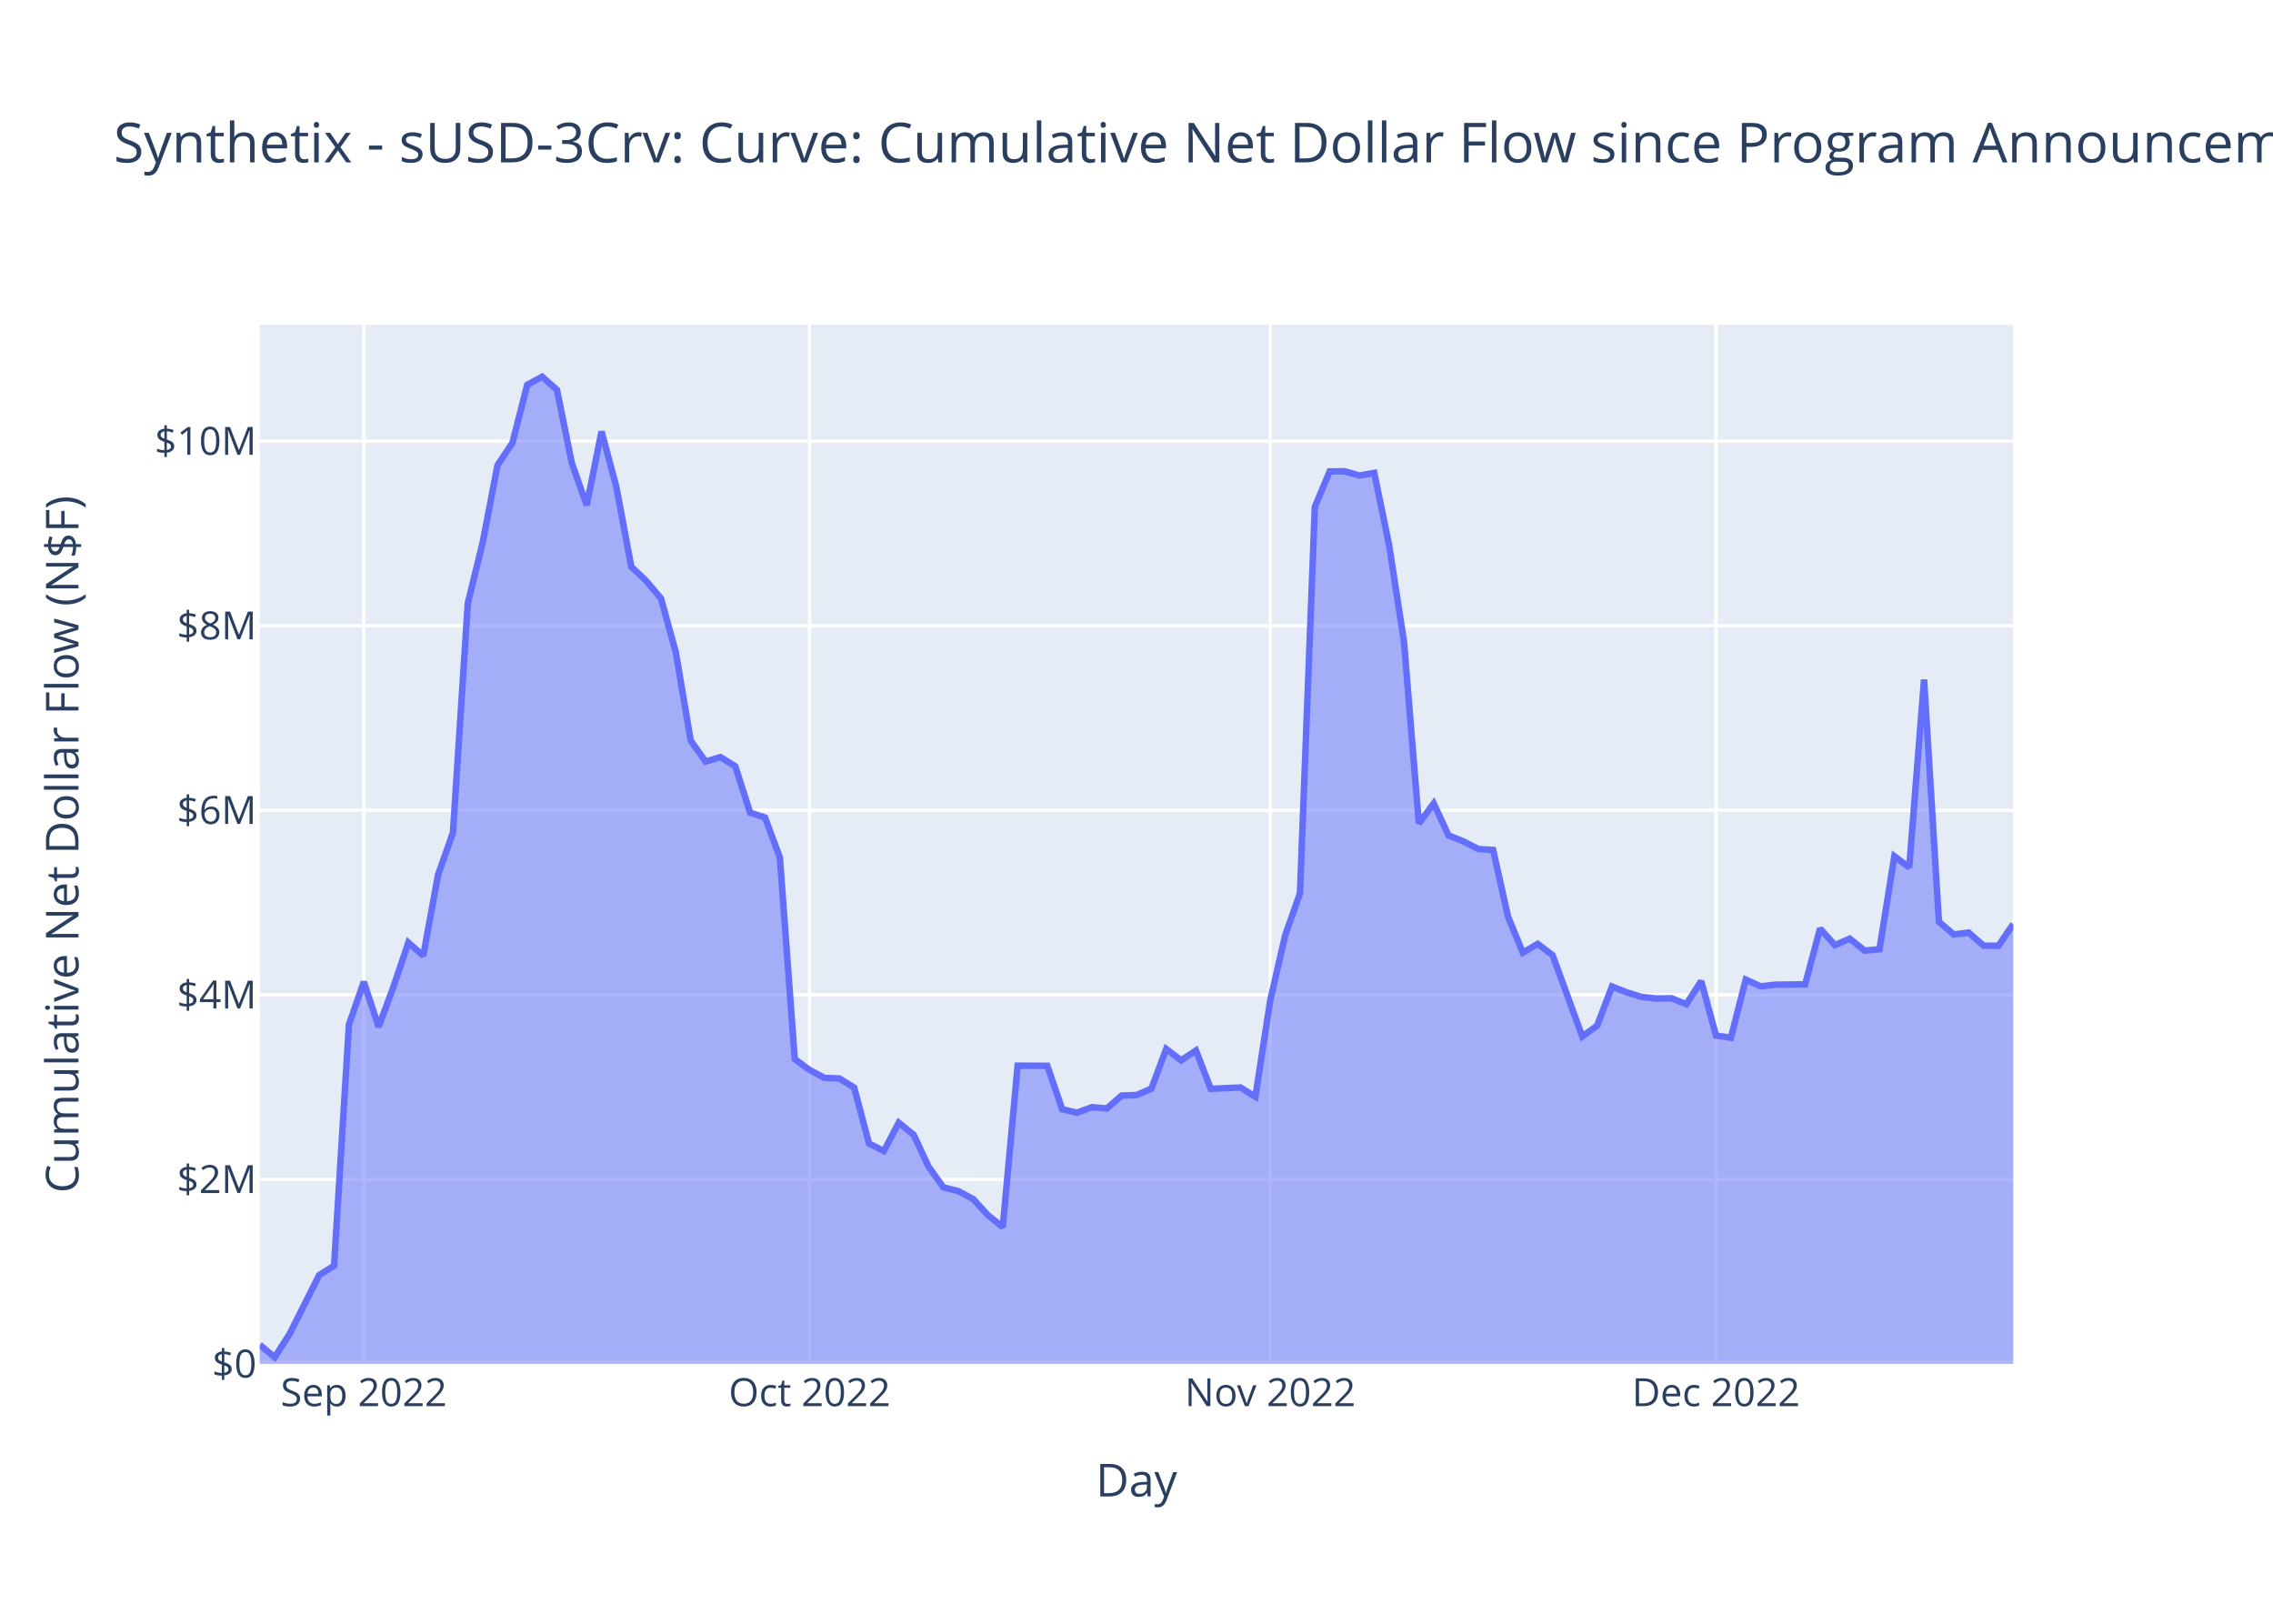
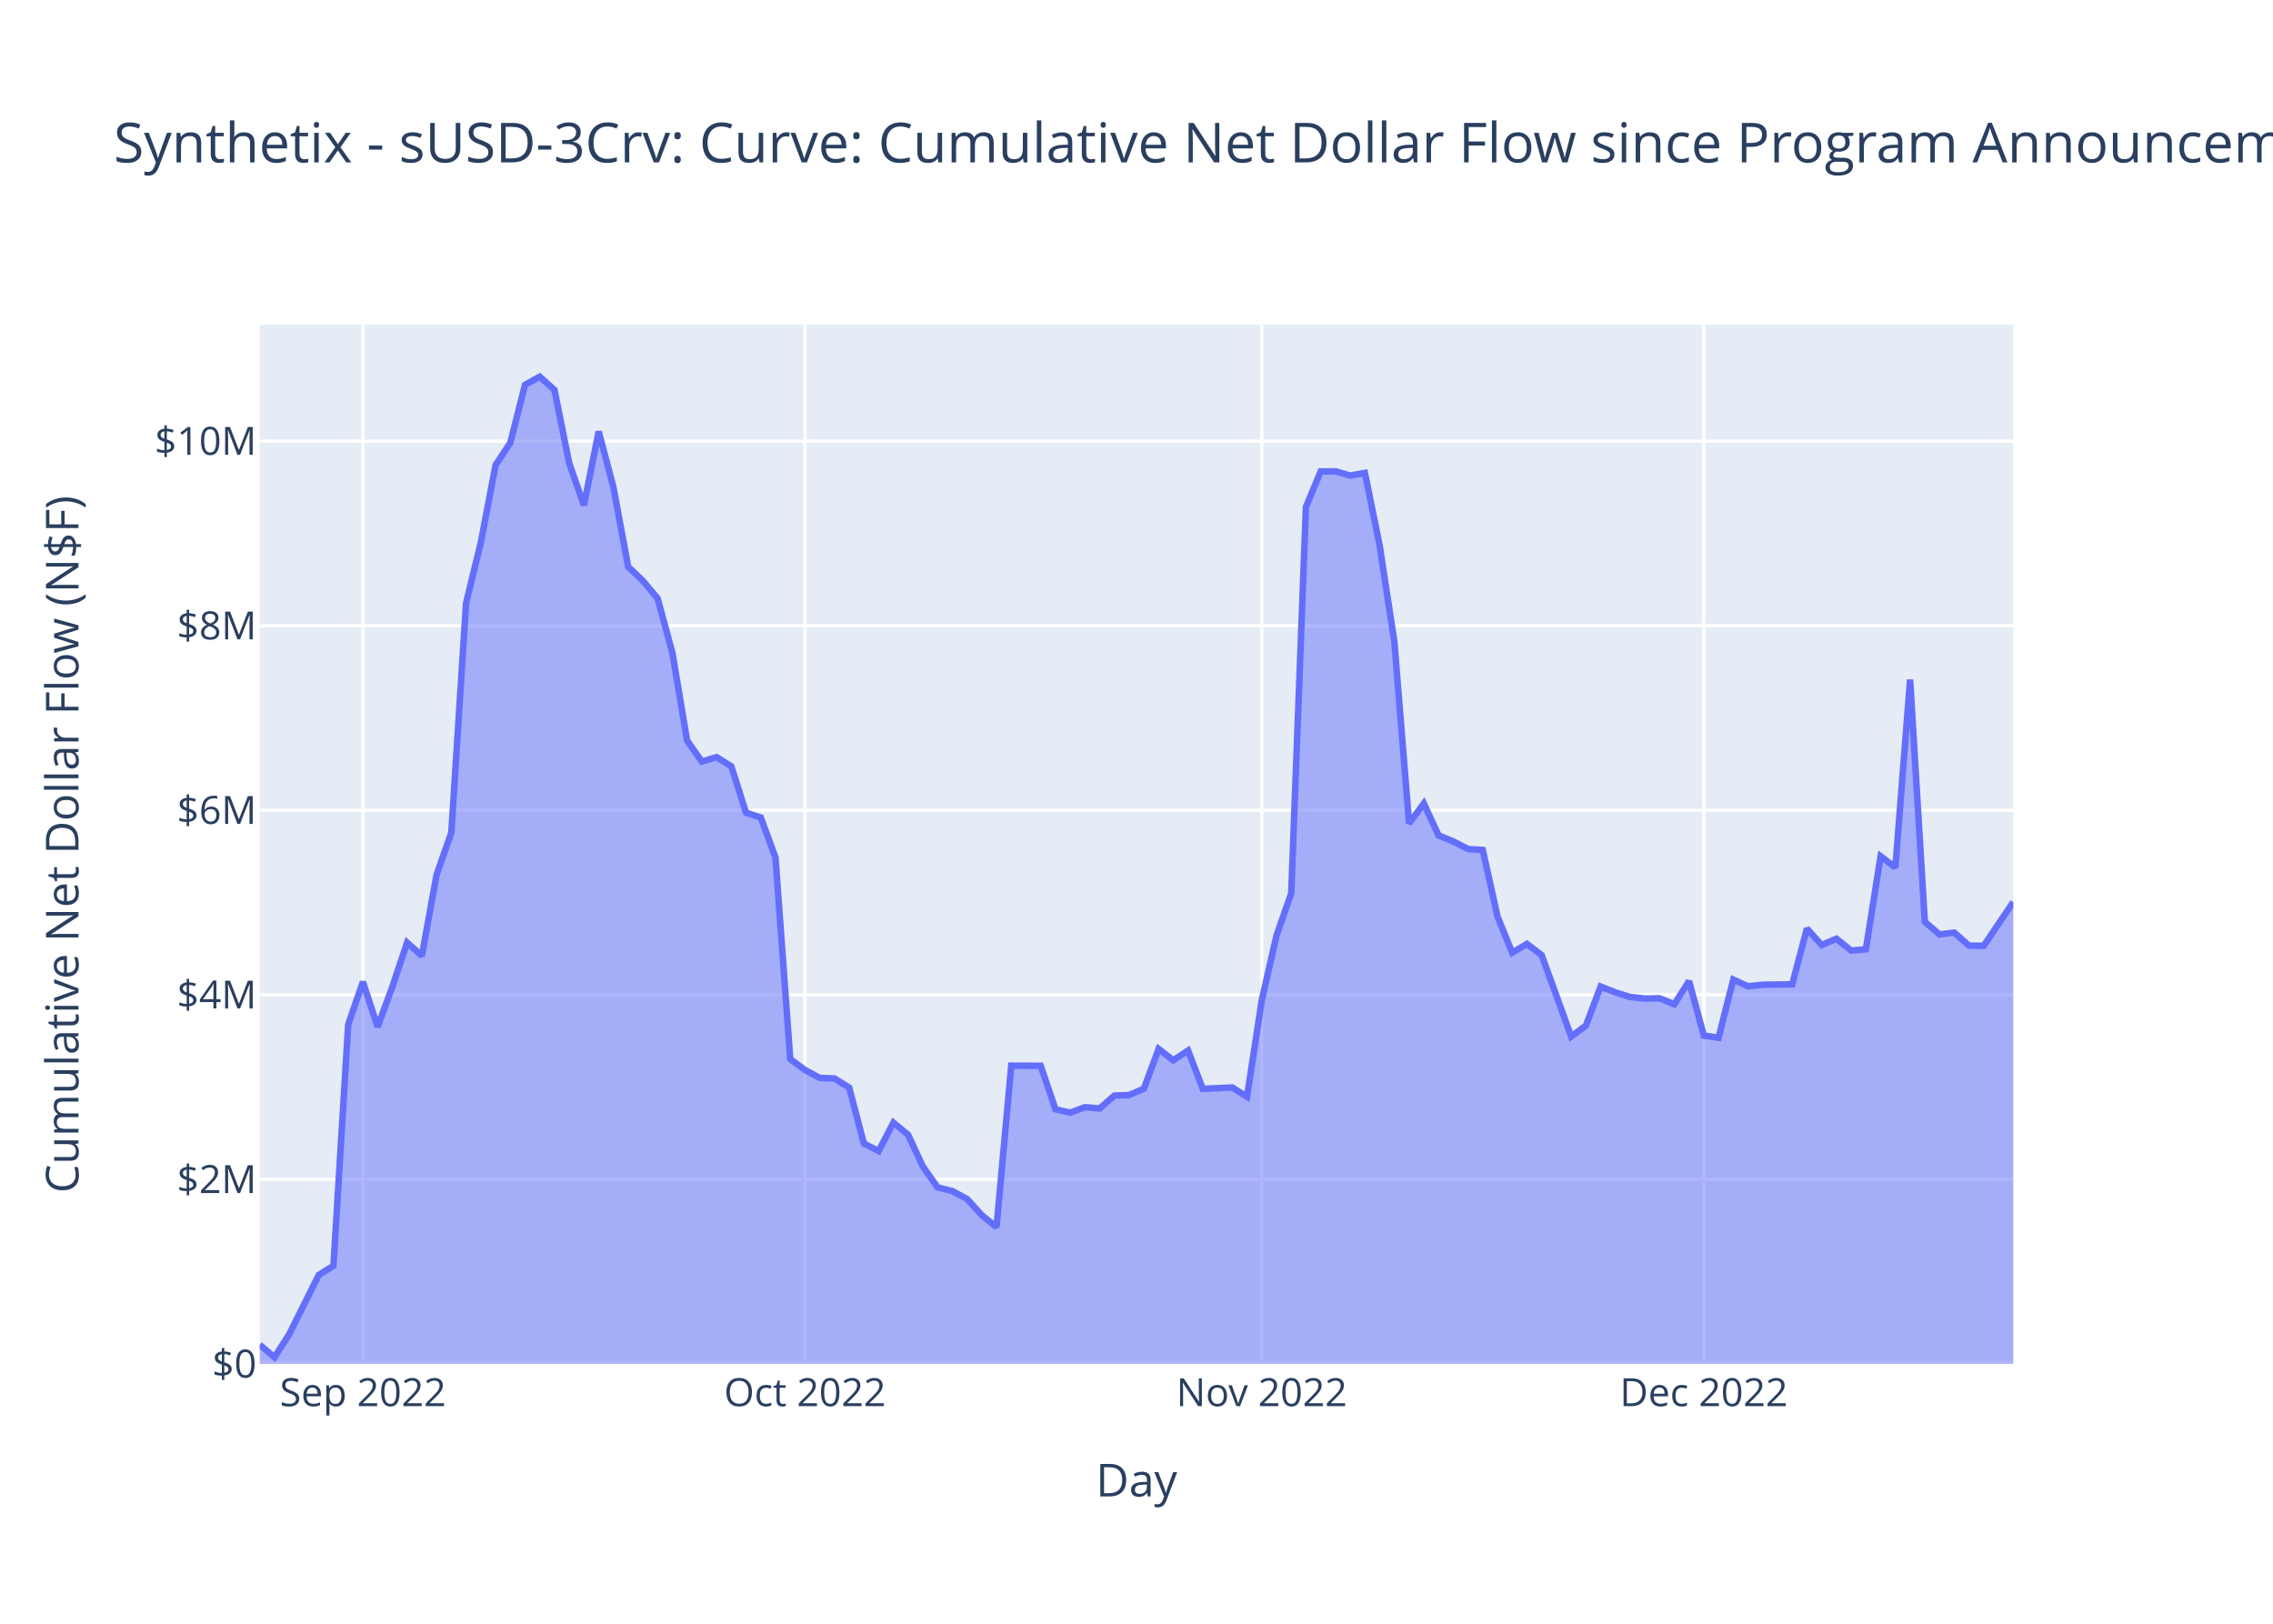
<svg xmlns="http://www.w3.org/2000/svg" class="main-svg" width="700" height="500" style="" viewBox="0 0 700 500">
  <rect x="0" y="0" width="700" height="500" style="fill: rgb(255, 255, 255); fill-opacity: 1;" />
-   <defs id="defs-1e3646">
+   <defs id="defs-442095">
    <g class="clips">
-       <clipPath id="clip1e3646xyplot" class="plotclip">
+       <clipPath id="clip442095xyplot" class="plotclip">
        <rect width="540" height="320" />
      </clipPath>
-       <clipPath class="axesclip" id="clip1e3646x">
+       <clipPath class="axesclip" id="clip442095x">
        <rect x="80" y="0" width="540" height="500" />
      </clipPath>
-       <clipPath class="axesclip" id="clip1e3646y">
+       <clipPath class="axesclip" id="clip442095y">
        <rect x="0" y="100" width="700" height="320" />
      </clipPath>
-       <clipPath class="axesclip" id="clip1e3646xy">
+       <clipPath class="axesclip" id="clip442095xy">
        <rect x="80" y="100" width="540" height="320" />
      </clipPath>
    </g>
    <g class="gradients" />
    <g class="patterns" />
  </defs>
  <g class="bglayer">
    <rect class="bg" x="80" y="100" width="540" height="320" style="fill: rgb(229, 236, 246); fill-opacity: 1; stroke-width: 0;" />
  </g>
  <g class="layer-below">
    <g class="imagelayer" />
    <g class="shapelayer" />
  </g>
  <g class="cartesianlayer">
    <g class="subplot xy">
      <g class="layer-subplot">
        <g class="shapelayer" />
        <g class="imagelayer" />
      </g>
      <g class="minor-gridlayer">
        <g class="x" />
        <g class="y" />
      </g>
      <g class="gridlayer">
        <g class="x">
-           <path class="xgrid crisp" transform="translate(112.03,0)" d="M0,100v320" style="stroke: rgb(255, 255, 255); stroke-opacity: 1; stroke-width: 1px;" />
-           <path class="xgrid crisp" transform="translate(249.32,0)" d="M0,100v320" style="stroke: rgb(255, 255, 255); stroke-opacity: 1; stroke-width: 1px;" />
-           <path class="xgrid crisp" transform="translate(391.19,0)" d="M0,100v320" style="stroke: rgb(255, 255, 255); stroke-opacity: 1; stroke-width: 1px;" />
-           <path class="xgrid crisp" transform="translate(528.47,0)" d="M0,100v320" style="stroke: rgb(255, 255, 255); stroke-opacity: 1; stroke-width: 1px;" />
+           <path class="xgrid crisp" transform="translate(111.76,0)" d="M0,100v320" style="stroke: rgb(255, 255, 255); stroke-opacity: 1; stroke-width: 1px;" />
+           <path class="xgrid crisp" transform="translate(247.9,0)" d="M0,100v320" style="stroke: rgb(255, 255, 255); stroke-opacity: 1; stroke-width: 1px;" />
+           <path class="xgrid crisp" transform="translate(388.57,0)" d="M0,100v320" style="stroke: rgb(255, 255, 255); stroke-opacity: 1; stroke-width: 1px;" />
+           <path class="xgrid crisp" transform="translate(524.71,0)" d="M0,100v320" style="stroke: rgb(255, 255, 255); stroke-opacity: 1; stroke-width: 1px;" />
        </g>
        <g class="y">
          <path class="ygrid crisp" transform="translate(0,363.17)" d="M80,0h540" style="stroke: rgb(255, 255, 255); stroke-opacity: 1; stroke-width: 1px;" />
          <path class="ygrid crisp" transform="translate(0,306.34)" d="M80,0h540" style="stroke: rgb(255, 255, 255); stroke-opacity: 1; stroke-width: 1px;" />
          <path class="ygrid crisp" transform="translate(0,249.51)" d="M80,0h540" style="stroke: rgb(255, 255, 255); stroke-opacity: 1; stroke-width: 1px;" />
          <path class="ygrid crisp" transform="translate(0,192.68)" d="M80,0h540" style="stroke: rgb(255, 255, 255); stroke-opacity: 1; stroke-width: 1px;" />
          <path class="ygrid crisp" transform="translate(0,135.85)" d="M80,0h540" style="stroke: rgb(255, 255, 255); stroke-opacity: 1; stroke-width: 1px;" />
        </g>
      </g>
      <g class="zerolinelayer">
        <path class="yzl zl crisp" transform="translate(0,420)" d="M80,0h540" style="stroke: rgb(255, 255, 255); stroke-opacity: 1; stroke-width: 2px;" />
      </g>
      <path class="xlines-below" />
      <path class="ylines-below" />
      <g class="overlines-below" />
      <g class="xaxislayer-below" />
      <g class="yaxislayer-below" />
      <g class="overaxes-below" />
-       <g class="plot" transform="translate(80,100)" clip-path="url(#clip1e3646xyplot)">
+       <g class="plot" transform="translate(80,100)" clip-path="url(#clip442095xyplot)">
        <g class="scatterlayer mlayer">
-           <g class="trace scatter tracebfb89e" style="stroke-miterlimit: 2;">
+           <g class="trace scatter tracedff69e" style="stroke-miterlimit: 2;">
            <g class="fills">
              <g>
-                 <path class="js-fill" d="M540,320L0,320L0,314.11L4.58,317.95L9.15,310.83L18.31,292.62L22.88,289.77L27.46,215.51L32.03,202.34L36.61,216.2L41.19,203.8L45.76,190.25L50.34,194.31L54.92,169.35L59.49,156.41L64.07,85.72L68.64,67.1L73.22,43.24L77.8,36.38L82.37,18.5L86.95,16L91.53,20.07L96.1,42.62L100.68,55.57L105.25,32.87L109.83,50.03L114.41,74.52L118.98,78.85L123.56,84.27L128.14,100.94L132.71,128.04L137.29,134.51L141.86,133.14L146.44,135.96L151.02,150.26L155.59,151.73L160.17,164.06L164.75,226.12L169.32,229.47L173.9,231.92L178.47,232.09L183.05,234.9L187.63,252.14L192.2,254.43L196.78,245.71L201.36,249.43L205.93,259.19L210.51,265.63L215.08,266.76L219.66,269.2L224.24,274.19L228.81,277.85L233.39,228.16L242.54,228.19L247.12,241.58L251.69,242.62L256.27,240.94L260.85,241.33L265.42,237.36L270,237.19L274.58,235.24L279.15,223L283.73,226.5L288.31,223.48L292.88,235.28L302.03,234.87L306.61,237.72L311.19,208.05L315.76,188.11L320.34,175.08L324.92,56.11L329.49,45.17L334.07,45.13L338.64,46.43L343.22,45.62L347.8,67.9L352.37,97.59L356.95,153.57L361.53,147.41L366.1,157.24L370.68,159.1L375.25,161.44L379.83,161.73L384.41,182.25L388.98,193.36L393.56,190.66L398.14,194.13L407.29,219.18L411.86,215.81L416.44,203.77L421.02,205.59L425.59,207L430.17,207.49L434.75,207.4L439.32,209.24L443.9,202.11L448.47,218.88L453.05,219.56L457.63,201.65L462.2,203.71L466.78,203.22L475.93,203.1L480.51,185.94L485.08,191.02L489.66,189.05L494.24,192.71L498.81,192.3L503.39,163.66L507.97,167.1L512.54,109.26L517.12,183.84L521.69,187.75L526.27,187.17L530.85,191.2L535.42,191.24L540,184.55" style="fill: rgb(99, 110, 250); fill-opacity: 0.5; stroke-width: 0;" />
+                 <path class="js-fill" d="M540,320L0,320L0,314.11L4.54,317.95L9.08,310.83L18.15,292.62L22.69,289.77L27.23,215.51L31.76,202.34L36.3,216.2L40.84,203.8L45.38,190.25L49.92,194.31L54.45,169.35L58.99,156.41L63.53,85.72L68.07,67.1L72.61,43.24L77.14,36.38L81.68,18.5L86.22,16L90.76,20.07L95.29,42.62L99.83,55.57L104.37,32.87L108.91,50.03L113.45,74.52L117.98,78.85L122.52,84.27L127.06,100.94L131.6,128.04L136.13,134.51L140.67,133.14L145.21,135.96L149.75,150.26L154.29,151.73L158.82,164.06L163.36,226.12L167.9,229.47L172.44,231.92L176.97,232.09L181.51,234.9L186.05,252.14L190.59,254.43L195.13,245.71L199.66,249.43L204.2,259.19L208.74,265.63L213.28,266.76L217.82,269.2L222.35,274.19L226.89,277.85L231.43,228.16L240.5,228.19L245.04,241.58L249.58,242.62L254.12,240.94L258.66,241.33L263.19,237.36L267.73,237.19L272.27,235.24L276.81,223L281.34,226.5L285.88,223.48L290.42,235.28L299.5,234.87L304.03,237.72L308.57,208.05L313.11,188.11L317.65,175.08L322.18,56.11L326.72,45.17L331.26,45.13L335.8,46.43L340.34,45.62L344.87,67.9L349.41,97.59L353.95,153.57L358.49,147.41L363.03,157.24L367.56,159.1L372.1,161.44L376.64,161.73L381.18,182.25L385.71,193.36L390.25,190.66L394.79,194.13L403.87,219.18L408.4,215.81L412.94,203.77L417.48,205.59L422.02,207L426.55,207.49L431.09,207.4L435.63,209.24L440.17,202.11L444.71,218.88L449.24,219.56L453.78,201.65L458.32,203.71L462.86,203.22L471.93,203.1L476.47,185.94L481.01,191.02L485.55,189.05L490.08,192.71L494.62,192.3L499.16,163.66L503.7,167.1L508.24,109.26L512.77,183.84L517.31,187.75L521.85,187.17L526.39,191.2L530.92,191.24L540,177.76" style="fill: rgb(99, 110, 250); fill-opacity: 0.5; stroke-width: 0;" />
              </g>
            </g>
            <g class="errorbars" />
            <g class="lines">
-               <path class="js-line" d="M0,314.11L4.58,317.95L9.15,310.83L18.31,292.62L22.88,289.77L27.46,215.51L32.03,202.34L36.61,216.2L41.19,203.8L45.76,190.25L50.34,194.31L54.92,169.35L59.49,156.41L64.07,85.72L68.64,67.1L73.22,43.24L77.8,36.38L82.37,18.5L86.95,16L91.53,20.07L96.1,42.62L100.68,55.57L105.25,32.87L109.83,50.03L114.41,74.52L118.98,78.85L123.56,84.27L128.14,100.94L132.71,128.04L137.29,134.51L141.86,133.14L146.44,135.96L151.02,150.26L155.59,151.73L160.17,164.06L164.75,226.12L169.32,229.47L173.9,231.92L178.47,232.09L183.05,234.9L187.63,252.14L192.2,254.43L196.78,245.71L201.36,249.43L205.93,259.19L210.51,265.63L215.08,266.76L219.66,269.2L224.24,274.19L228.81,277.85L233.39,228.16L242.54,228.19L247.12,241.58L251.69,242.62L256.27,240.94L260.85,241.33L265.42,237.36L270,237.19L274.58,235.24L279.15,223L283.73,226.5L288.31,223.48L292.88,235.28L302.03,234.87L306.61,237.72L311.19,208.05L315.76,188.11L320.34,175.08L324.92,56.11L329.49,45.17L334.07,45.13L338.64,46.43L343.22,45.62L347.8,67.9L352.37,97.59L356.95,153.57L361.53,147.41L366.1,157.24L370.68,159.1L375.25,161.44L379.83,161.73L384.41,182.25L388.98,193.36L393.56,190.66L398.14,194.13L407.29,219.18L411.86,215.81L416.44,203.77L421.02,205.59L425.59,207L430.17,207.49L434.75,207.4L439.32,209.24L443.9,202.11L448.47,218.88L453.05,219.56L457.63,201.65L462.2,203.71L466.78,203.22L475.93,203.1L480.51,185.94L485.08,191.02L489.66,189.05L494.24,192.71L498.81,192.3L503.39,163.66L507.97,167.1L512.54,109.26L517.12,183.84L521.69,187.75L526.27,187.17L530.85,191.2L535.42,191.24L540,184.55" style="vector-effect: non-scaling-stroke; fill: none; stroke: rgb(99, 110, 250); stroke-opacity: 1; stroke-width: 2px; opacity: 1;" />
+               <path class="js-line" d="M0,314.11L4.54,317.95L9.08,310.83L18.15,292.62L22.69,289.77L27.23,215.51L31.76,202.34L36.3,216.2L40.84,203.8L45.38,190.25L49.92,194.31L54.45,169.35L58.99,156.41L63.53,85.72L68.07,67.1L72.61,43.24L77.14,36.38L81.68,18.5L86.22,16L90.76,20.07L95.29,42.62L99.83,55.57L104.37,32.87L108.91,50.03L113.45,74.52L117.98,78.85L122.52,84.27L127.06,100.94L131.6,128.04L136.13,134.51L140.67,133.14L145.21,135.96L149.75,150.26L154.29,151.73L158.82,164.06L163.36,226.12L167.9,229.47L172.44,231.92L176.97,232.09L181.51,234.9L186.05,252.14L190.59,254.43L195.13,245.71L199.66,249.43L204.2,259.19L208.74,265.63L213.28,266.76L217.82,269.2L222.35,274.19L226.89,277.85L231.43,228.16L240.5,228.19L245.04,241.58L249.58,242.62L254.12,240.94L258.66,241.33L263.19,237.36L267.73,237.19L272.27,235.24L276.81,223L281.34,226.5L285.88,223.48L290.42,235.28L299.5,234.87L304.03,237.72L308.57,208.05L313.11,188.11L317.65,175.08L322.18,56.11L326.72,45.17L331.26,45.13L335.8,46.43L340.34,45.62L344.87,67.9L349.41,97.59L353.95,153.57L358.49,147.41L363.03,157.24L367.56,159.1L372.1,161.44L376.64,161.73L381.18,182.25L385.71,193.36L390.25,190.66L394.79,194.13L403.87,219.18L408.4,215.81L412.94,203.77L417.48,205.59L422.02,207L426.55,207.49L431.09,207.4L435.63,209.24L440.17,202.11L444.71,218.88L449.24,219.56L453.78,201.65L458.32,203.71L462.86,203.22L471.93,203.1L476.47,185.94L481.01,191.02L485.55,189.05L490.08,192.71L494.62,192.3L499.16,163.66L503.7,167.1L508.24,109.26L512.77,183.84L517.31,187.75L521.85,187.17L526.39,191.2L530.92,191.24L540,177.76" style="vector-effect: non-scaling-stroke; fill: none; stroke: rgb(99, 110, 250); stroke-opacity: 1; stroke-width: 2px; opacity: 1;" />
            </g>
            <g class="points" />
            <g class="text" />
          </g>
        </g>
      </g>
      <g class="overplot" />
      <path class="xlines-above crisp" d="M0,0" style="fill: none;" />
      <path class="ylines-above crisp" d="M0,0" style="fill: none;" />
      <g class="overlines-above" />
      <g class="xaxislayer-above">
        <g class="xtick">
-           <text text-anchor="middle" x="0" y="433" transform="translate(112.03,0)" style="font-family: 'Open Sans', verdana, arial, sans-serif; font-size: 12px; fill: rgb(42, 63, 95); fill-opacity: 1; white-space: pre; opacity: 1;">Sep 2022</text>
+           <text text-anchor="middle" x="0" y="433" transform="translate(111.76,0)" style="font-family: 'Open Sans', verdana, arial, sans-serif; font-size: 12px; fill: rgb(42, 63, 95); fill-opacity: 1; white-space: pre; opacity: 1;">Sep 2022</text>
        </g>
        <g class="xtick">
-           <text text-anchor="middle" x="0" y="433" style="font-family: 'Open Sans', verdana, arial, sans-serif; font-size: 12px; fill: rgb(42, 63, 95); fill-opacity: 1; white-space: pre; opacity: 1;" transform="translate(249.32,0)">Oct 2022</text>
+           <text text-anchor="middle" x="0" y="433" style="font-family: 'Open Sans', verdana, arial, sans-serif; font-size: 12px; fill: rgb(42, 63, 95); fill-opacity: 1; white-space: pre; opacity: 1;" transform="translate(247.9,0)">Oct 2022</text>
        </g>
        <g class="xtick">
-           <text text-anchor="middle" x="0" y="433" style="font-family: 'Open Sans', verdana, arial, sans-serif; font-size: 12px; fill: rgb(42, 63, 95); fill-opacity: 1; white-space: pre; opacity: 1;" transform="translate(391.19,0)">Nov 2022</text>
+           <text text-anchor="middle" x="0" y="433" style="font-family: 'Open Sans', verdana, arial, sans-serif; font-size: 12px; fill: rgb(42, 63, 95); fill-opacity: 1; white-space: pre; opacity: 1;" transform="translate(388.57,0)">Nov 2022</text>
        </g>
        <g class="xtick">
-           <text text-anchor="middle" x="0" y="433" style="font-family: 'Open Sans', verdana, arial, sans-serif; font-size: 12px; fill: rgb(42, 63, 95); fill-opacity: 1; white-space: pre; opacity: 1;" transform="translate(528.47,0)">Dec 2022</text>
+           <text text-anchor="middle" x="0" y="433" style="font-family: 'Open Sans', verdana, arial, sans-serif; font-size: 12px; fill: rgb(42, 63, 95); fill-opacity: 1; white-space: pre; opacity: 1;" transform="translate(524.71,0)">Dec 2022</text>
        </g>
      </g>
      <g class="yaxislayer-above">
        <g class="ytick">
          <text text-anchor="end" x="79" y="4.2" transform="translate(0,420)" style="font-family: 'Open Sans', verdana, arial, sans-serif; font-size: 12px; fill: rgb(42, 63, 95); fill-opacity: 1; white-space: pre; opacity: 1;">$0</text>
        </g>
        <g class="ytick">
          <text text-anchor="end" x="79" y="4.2" style="font-family: 'Open Sans', verdana, arial, sans-serif; font-size: 12px; fill: rgb(42, 63, 95); fill-opacity: 1; white-space: pre; opacity: 1;" transform="translate(0,363.17)">$2M</text>
        </g>
        <g class="ytick">
          <text text-anchor="end" x="79" y="4.2" style="font-family: 'Open Sans', verdana, arial, sans-serif; font-size: 12px; fill: rgb(42, 63, 95); fill-opacity: 1; white-space: pre; opacity: 1;" transform="translate(0,306.34)">$4M</text>
        </g>
        <g class="ytick">
          <text text-anchor="end" x="79" y="4.2" style="font-family: 'Open Sans', verdana, arial, sans-serif; font-size: 12px; fill: rgb(42, 63, 95); fill-opacity: 1; white-space: pre; opacity: 1;" transform="translate(0,249.51)">$6M</text>
        </g>
        <g class="ytick">
          <text text-anchor="end" x="79" y="4.2" style="font-family: 'Open Sans', verdana, arial, sans-serif; font-size: 12px; fill: rgb(42, 63, 95); fill-opacity: 1; white-space: pre; opacity: 1;" transform="translate(0,192.68)">$8M</text>
        </g>
        <g class="ytick">
          <text text-anchor="end" x="79" y="4.2" style="font-family: 'Open Sans', verdana, arial, sans-serif; font-size: 12px; fill: rgb(42, 63, 95); fill-opacity: 1; white-space: pre; opacity: 1;" transform="translate(0,135.85)">$10M</text>
        </g>
      </g>
      <g class="overaxes-above" />
    </g>
  </g>
  <g class="polarlayer" />
  <g class="smithlayer" />
  <g class="ternarylayer" />
  <g class="geolayer" />
  <g class="funnelarealayer" />
  <g class="pielayer" />
  <g class="iciclelayer" />
  <g class="treemaplayer" />
  <g class="sunburstlayer" />
  <g class="glimages" />
-   <defs id="topdefs-1e3646">
+   <defs id="topdefs-442095">
    <g class="clips" />
  </defs>
  <g class="layer-above">
    <g class="imagelayer" />
    <g class="shapelayer" />
  </g>
  <g class="infolayer">
    <g class="g-gtitle">
      <text class="gtitle" x="35" y="50" text-anchor="start" dy="0em" style="font-family: 'Open Sans', verdana, arial, sans-serif; font-size: 17px; fill: rgb(42, 63, 95); opacity: 1; font-weight: normal; white-space: pre;">Synthetix - sUSD-3Crv: Curve: Cumulative Net Dollar Flow since Program Announcement, Until Program End + 30 Days</text>
    </g>
    <g class="g-xtitle">
      <text class="xtitle" x="350" y="460.8" text-anchor="middle" style="font-family: 'Open Sans', verdana, arial, sans-serif; font-size: 14px; fill: rgb(42, 63, 95); opacity: 1; font-weight: normal; white-space: pre;">Day</text>
    </g>
    <g class="g-ytitle">
      <text class="ytitle" transform="rotate(-90,24.16875,260)" x="24.169" y="260" text-anchor="middle" style="font-family: 'Open Sans', verdana, arial, sans-serif; font-size: 14px; fill: rgb(42, 63, 95); opacity: 1; font-weight: normal; white-space: pre;">Cumulative Net Dollar Flow (N$F)</text>
    </g>
  </g>
</svg>
